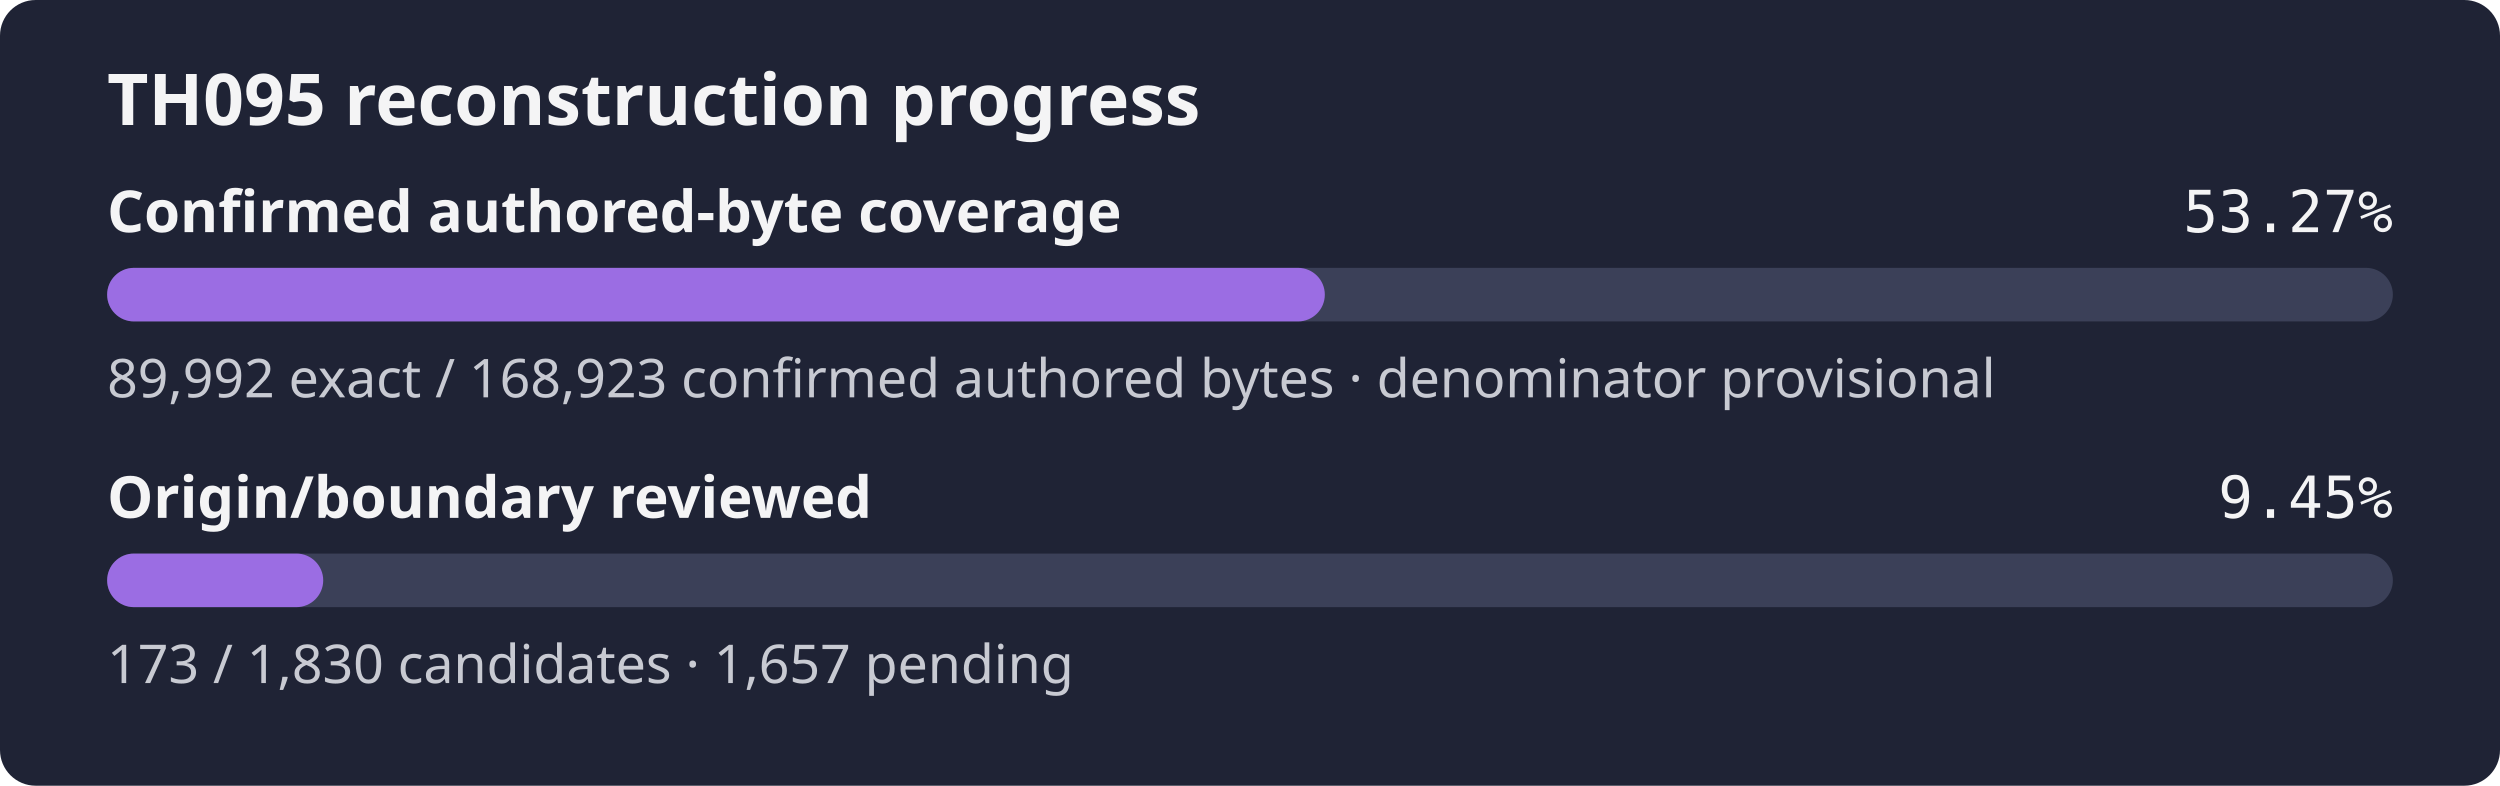
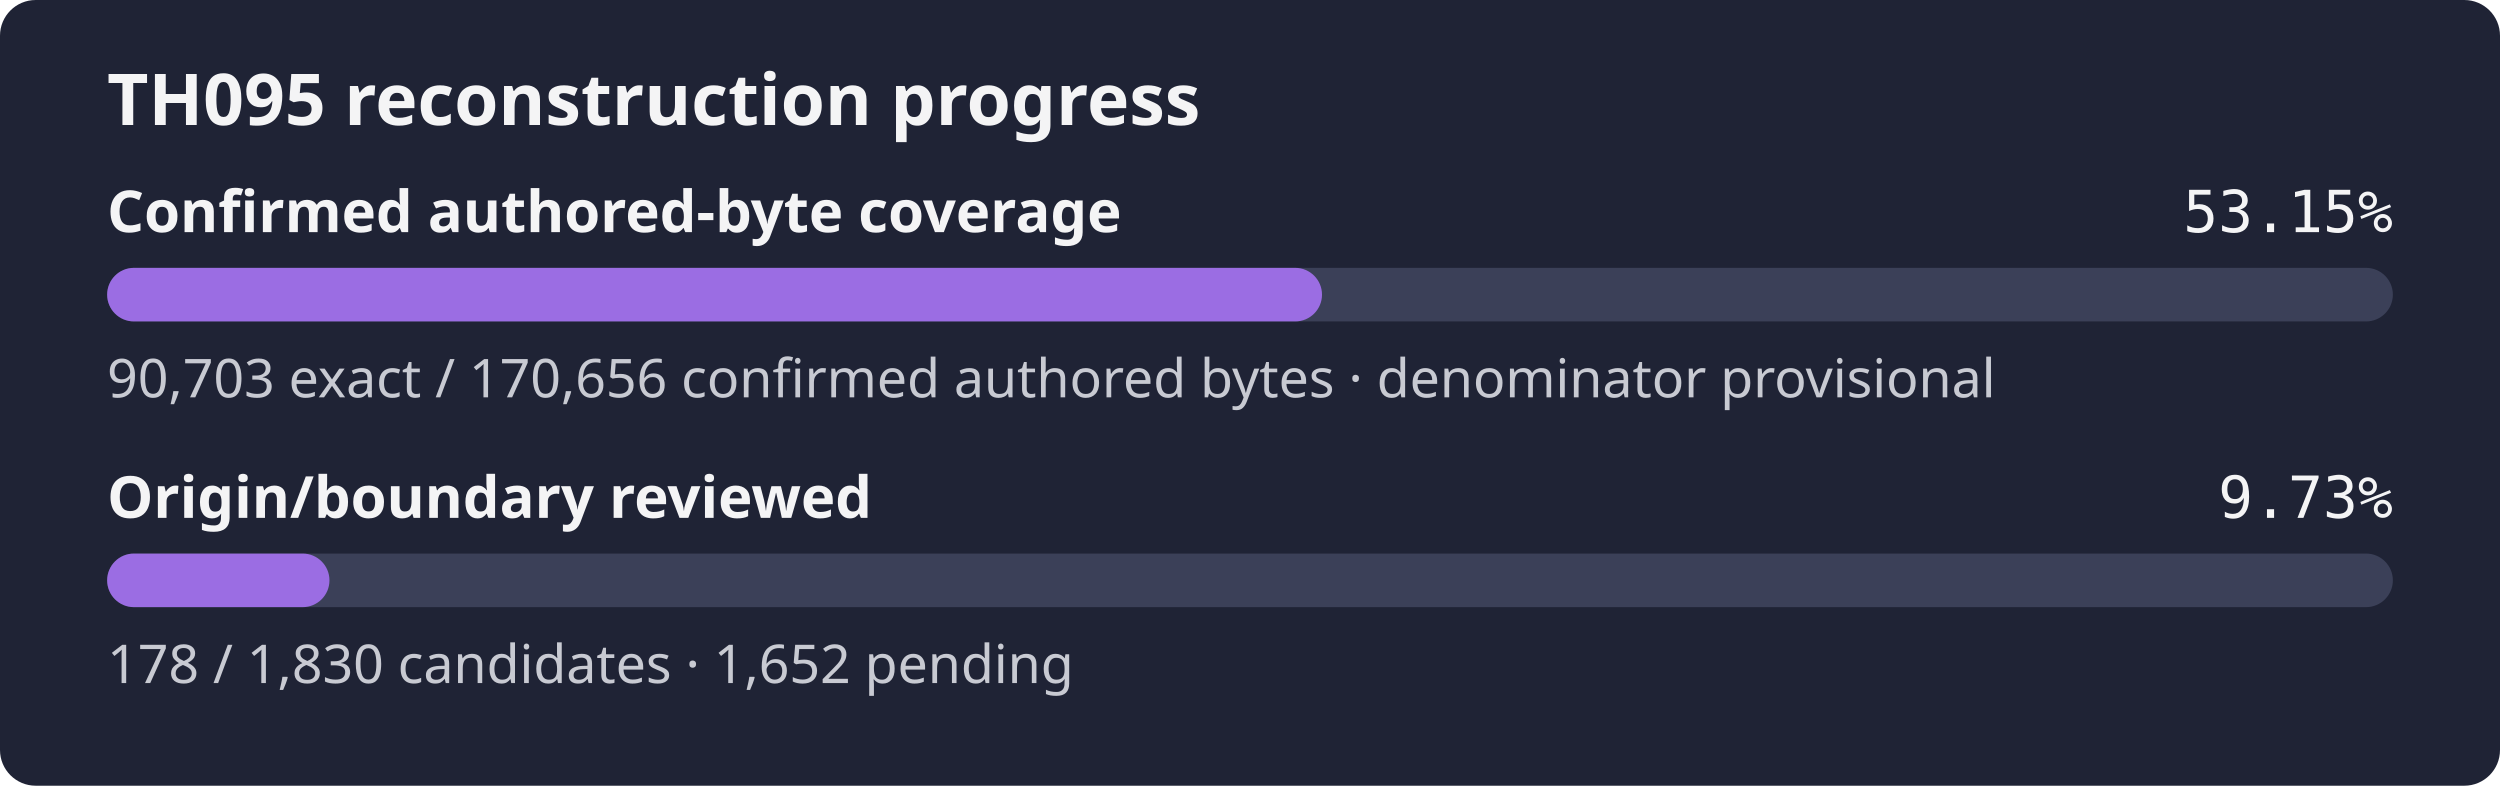
- <svg xmlns="http://www.w3.org/2000/svg" width="560" height="176" role="img" aria-label="TH095 reconstruction progress: 53.27% of the confirmed authored-byte set is exact, origin review 9.45%">
+ <svg xmlns="http://www.w3.org/2000/svg" width="560" height="176" role="img" aria-label="TH095 reconstruction progress: 53.15% of the confirmed authored-byte set is exact, origin review 9.73%">
  <rect width="560" height="176" rx="8" fill="#1f2335" />
  <text x="24" y="28" fill="#f4f4f5" font-family="sans-serif" font-size="16" font-weight="600">TH095 reconstruction progress</text>
  <text x="24" y="52" fill="#f4f4f5" font-family="sans-serif" font-size="13" font-weight="600">Confirmed authored-byte coverage</text>
-   <text x="536" y="52" fill="#f4f4f5" text-anchor="end" font-family="monospace" font-size="13">53.27%</text>
+   <text x="536" y="52" fill="#f4f4f5" text-anchor="end" font-family="monospace" font-size="13">53.15%</text>
  <rect x="24" y="60" width="512" height="12" rx="6" fill="#3b4058" />
-   <rect x="24" y="60" width="272.76" height="12" rx="6" fill="#9b6de3" />
-   <text x="24" y="89" fill="#c8cad2" font-family="sans-serif" font-size="12">89,992 exact / 168,923 confirmed authored bytes · denominator provisional</text>
+   <rect x="24" y="60" width="272.13" height="12" rx="6" fill="#9b6de3" />
+   <text x="24" y="89" fill="#c8cad2" font-family="sans-serif" font-size="12">90,703 exact / 170,656 confirmed authored bytes · denominator provisional</text>
  <text x="24" y="116" fill="#f4f4f5" font-family="sans-serif" font-size="13" font-weight="600">Origin/boundary reviewed</text>
-   <text x="536" y="116" fill="#f4f4f5" text-anchor="end" font-family="monospace" font-size="13">9.45%</text>
+   <text x="536" y="116" fill="#f4f4f5" text-anchor="end" font-family="monospace" font-size="13">9.73%</text>
  <rect x="24" y="124" width="512" height="12" rx="6" fill="#3b4058" />
-   <rect x="24" y="124" width="48.40" height="12" rx="6" fill="#9b6de3" />
-   <text x="24" y="153" fill="#c8cad2" font-family="sans-serif" font-size="12">173 / 1,830 candidates · 1,657 pending</text>
+   <rect x="24" y="124" width="49.80" height="12" rx="6" fill="#9b6de3" />
+   <text x="24" y="153" fill="#c8cad2" font-family="sans-serif" font-size="12">178 / 1,830 candidates · 1,652 pending</text>
</svg>
